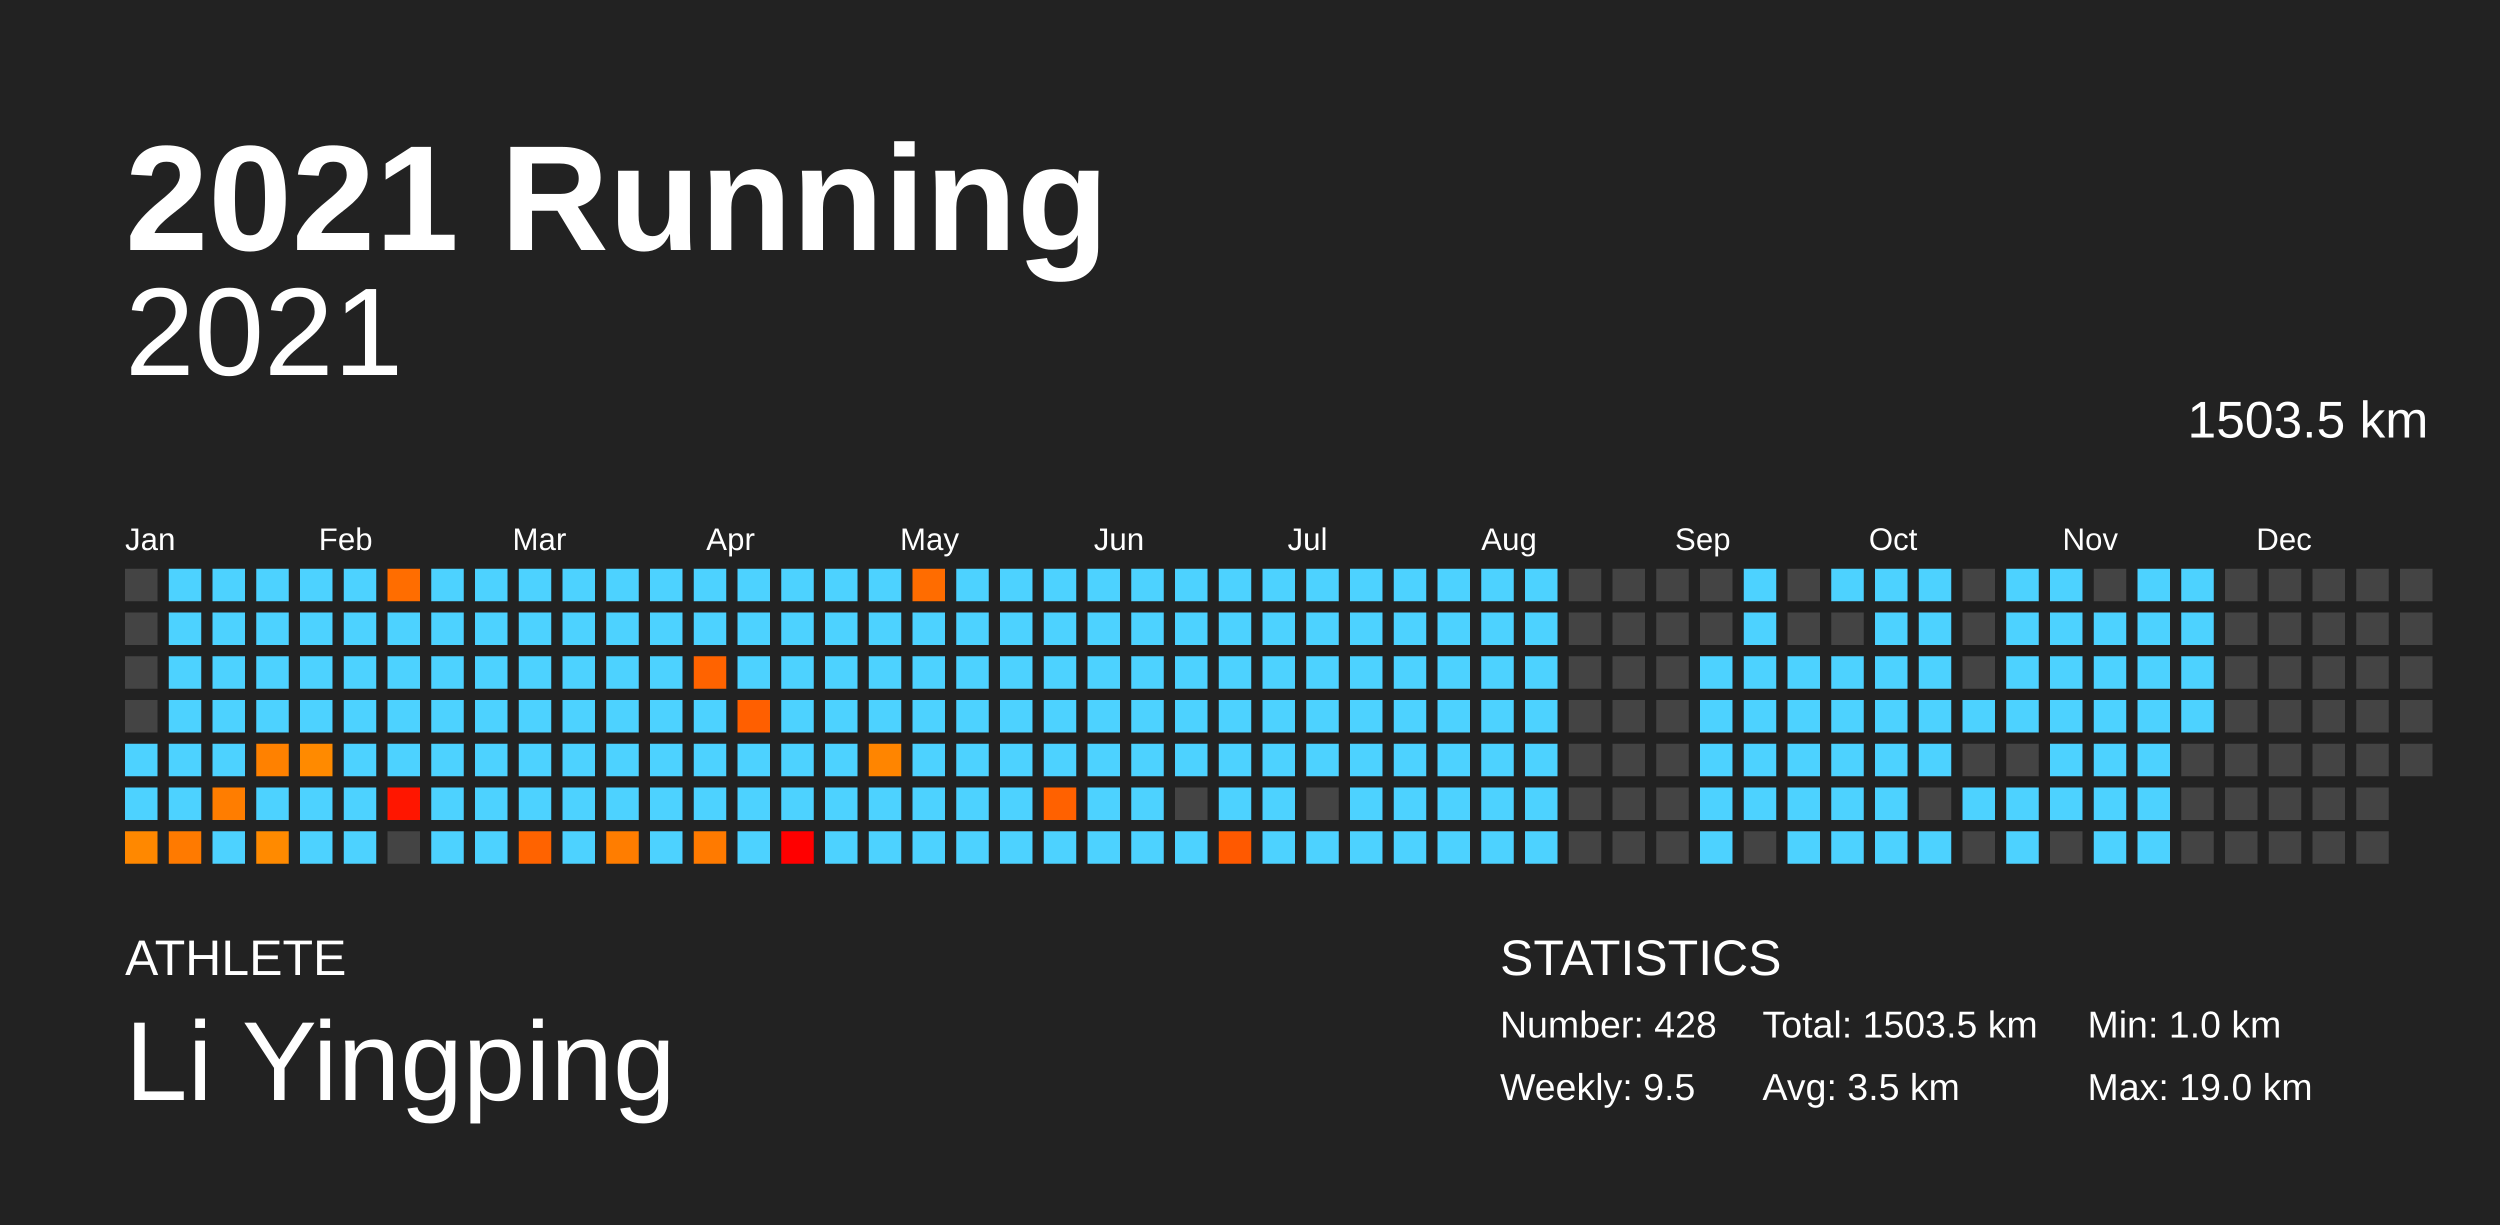
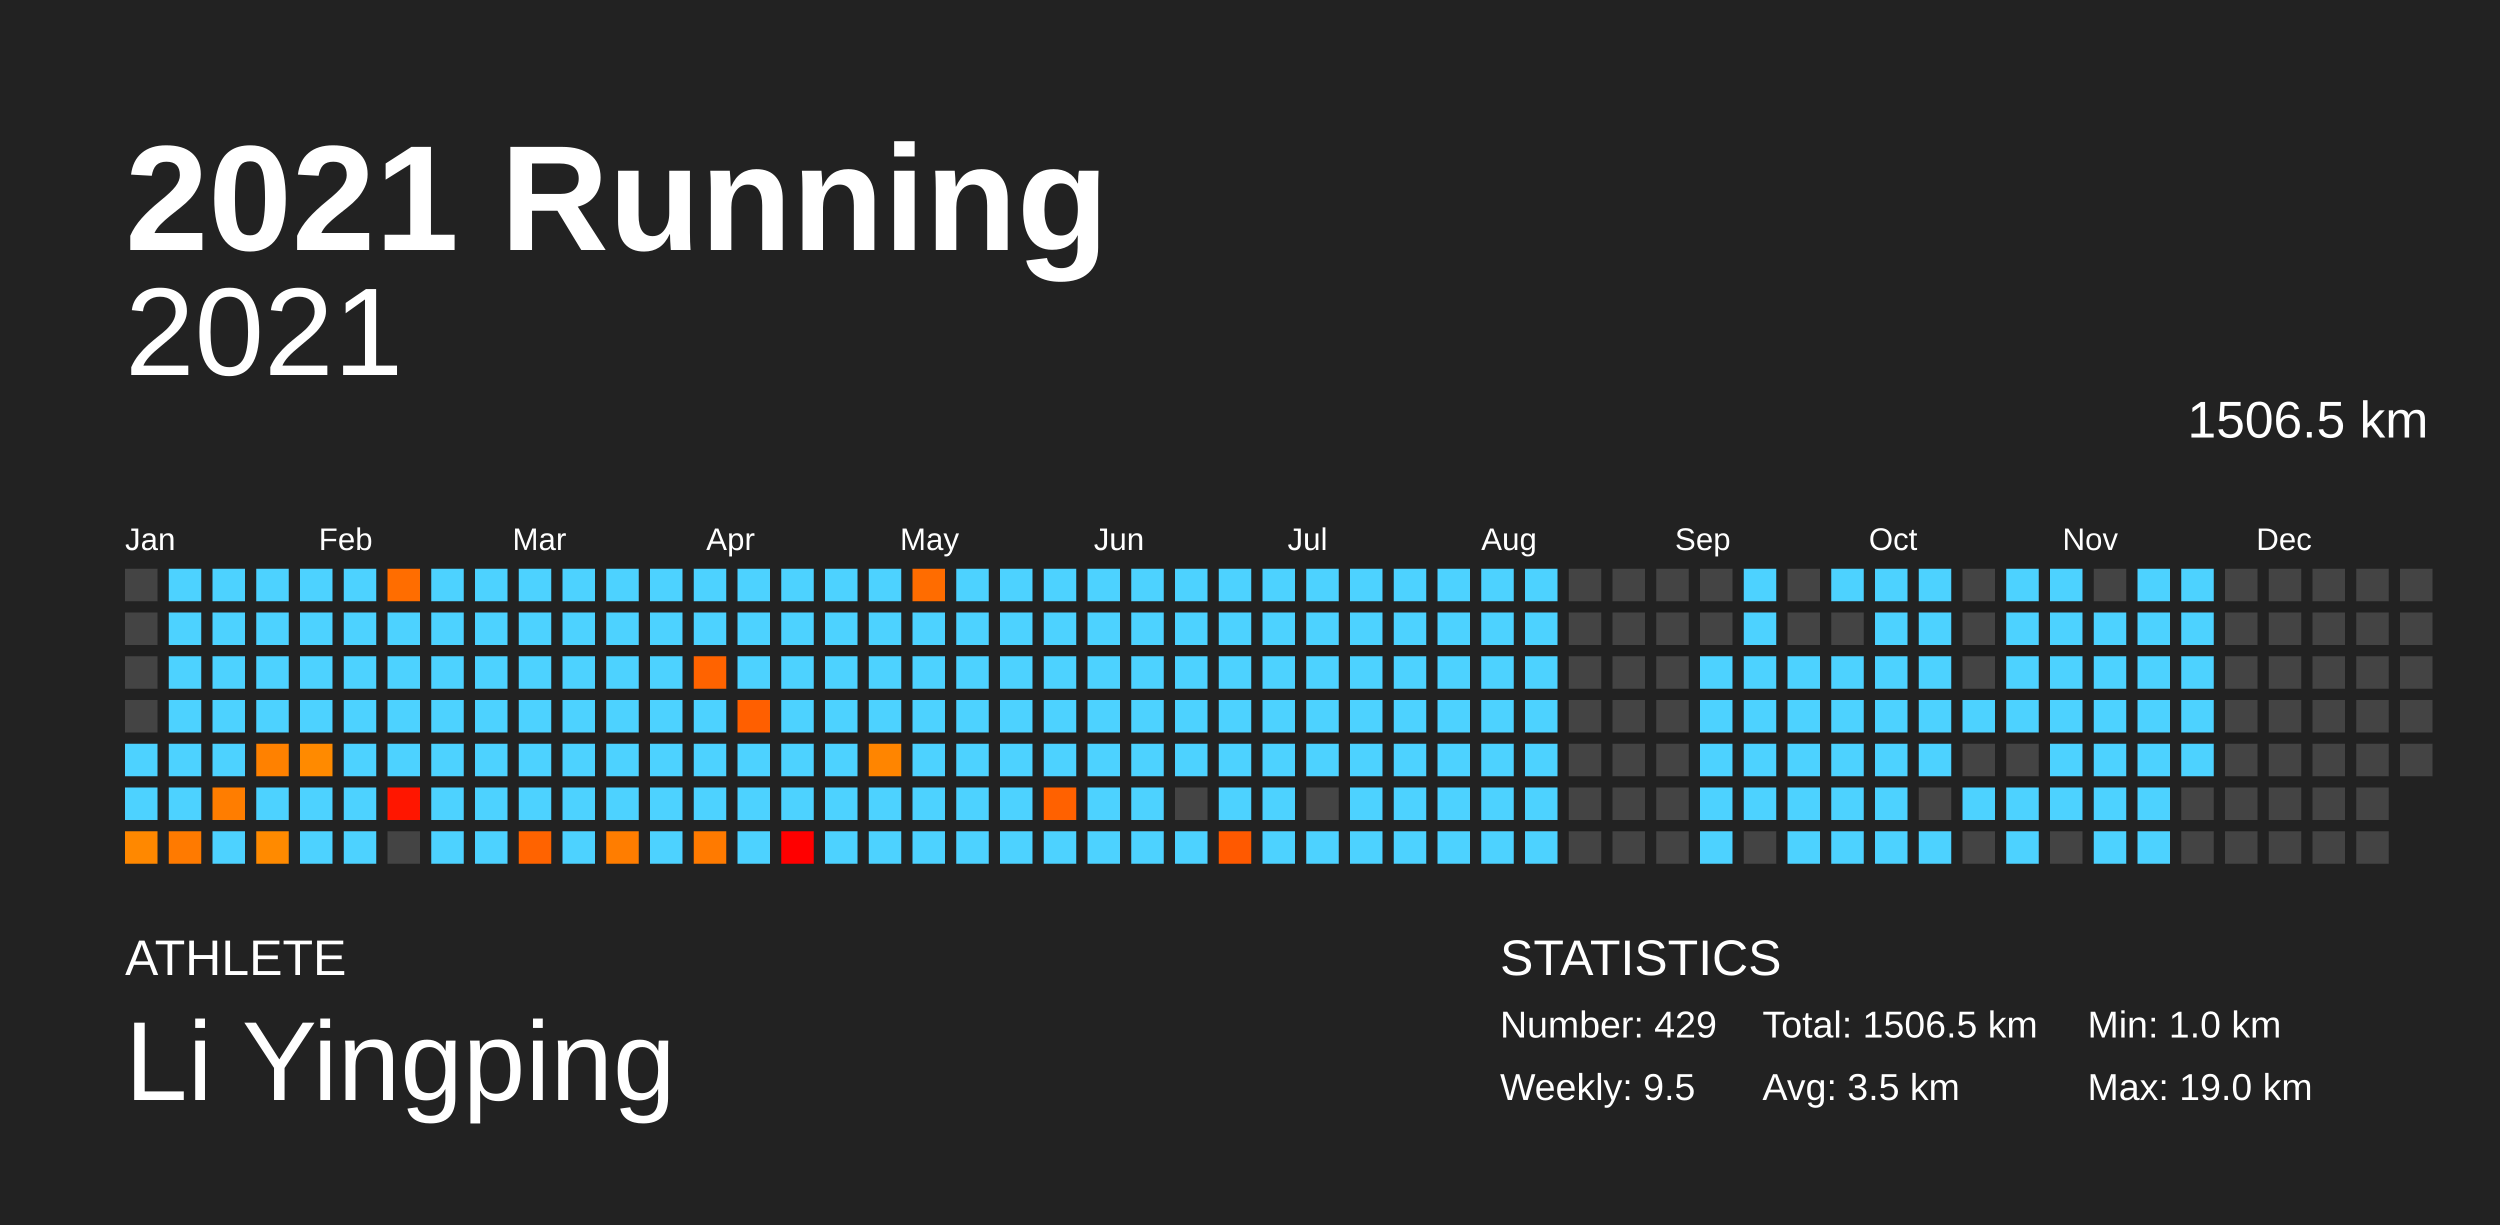
<svg xmlns="http://www.w3.org/2000/svg" baseProfile="full" height="98mm" version="1.1" viewBox="0,0,200,98" width="200mm">
  <defs />
  <rect fill="#222222" height="98" width="200" x="0" y="0" />
  <text fill="#FFFFFF" style="font-size:12px; font-family:Arial; font-weight:bold;" x="10" y="20">2021 Running</text>
  <text fill="#FFFFFF" style="font-size:4px; font-family:Arial" x="10" y="78">ATHLETE</text>
  <text fill="#FFFFFF" style="font-size:9px; font-family:Arial" x="10" y="88">Li Yingping</text>
  <text fill="#FFFFFF" style="font-size:4px; font-family:Arial" x="120" y="78">STATISTICS</text>
-   <text fill="#FFFFFF" style="font-size:3px; font-family:Arial" x="120" y="83">Number: 428</text>
+   <text fill="#FFFFFF" style="font-size:3px; font-family:Arial" x="120" y="83">Number: 429</text>
  <text fill="#FFFFFF" style="font-size:3px; font-family:Arial" x="120" y="88">Weekly: 9.5</text>
-   <text fill="#FFFFFF" style="font-size:3px; font-family:Arial" x="141" y="83">Total: 1503.5 km</text>
+   <text fill="#FFFFFF" style="font-size:3px; font-family:Arial" x="141" y="83">Total: 1506.5 km</text>
  <text fill="#FFFFFF" style="font-size:3px; font-family:Arial" x="141" y="88">Avg: 3.5 km</text>
  <text fill="#FFFFFF" style="font-size:3px; font-family:Arial" x="167" y="83">Min: 1.0 km</text>
  <text fill="#FFFFFF" style="font-size:3px; font-family:Arial" x="167" y="88">Max: 19.0 km</text>
  <text alignment-baseline="hanging" fill="#FFFFFF" style="font-size:10.0px; font-family:Arial;" x="10" y="30">2021</text>
-   <text alignment-baseline="hanging" fill="#FFFFFF" style="font-size:4.125px; font-family:Arial;" x="175" y="35">1503.5 km</text>
+   <text alignment-baseline="hanging" fill="#FFFFFF" style="font-size:4.125px; font-family:Arial;" x="175" y="35">1506.5 km</text>
  <text fill="#FFFFFF" style="font-size:2.5px; font-family:Arial" x="10.0" y="44">Jan</text>
  <text fill="#FFFFFF" style="font-size:2.5px; font-family:Arial" x="25.5" y="44">Feb</text>
  <text fill="#FFFFFF" style="font-size:2.5px; font-family:Arial" x="41.0" y="44">Mar</text>
  <text fill="#FFFFFF" style="font-size:2.5px; font-family:Arial" x="56.5" y="44">Apr</text>
  <text fill="#FFFFFF" style="font-size:2.5px; font-family:Arial" x="72.0" y="44">May</text>
  <text fill="#FFFFFF" style="font-size:2.5px; font-family:Arial" x="87.5" y="44">Jun</text>
  <text fill="#FFFFFF" style="font-size:2.5px; font-family:Arial" x="103.0" y="44">Jul</text>
  <text fill="#FFFFFF" style="font-size:2.5px; font-family:Arial" x="118.5" y="44">Aug</text>
  <text fill="#FFFFFF" style="font-size:2.5px; font-family:Arial" x="134.0" y="44">Sep</text>
  <text fill="#FFFFFF" style="font-size:2.5px; font-family:Arial" x="149.5" y="44">Oct</text>
  <text fill="#FFFFFF" style="font-size:2.5px; font-family:Arial" x="165.0" y="44">Nov</text>
  <text fill="#FFFFFF" style="font-size:2.5px; font-family:Arial" x="180.5" y="44">Dec</text>
  <rect fill="#444444" height="2.6" width="2.6" x="10.0" y="45.5" />
  <rect fill="#444444" height="2.6" width="2.6" x="10.0" y="49.0" />
  <rect fill="#444444" height="2.6" width="2.6" x="10.0" y="52.5" />
  <rect fill="#444444" height="2.6" width="2.6" x="10.0" y="56.0" />
  <rect fill="#4dd2ff" height="2.6" width="2.6" x="10.0" y="59.5" />
  <rect fill="#4dd2ff" height="2.6" width="2.6" x="10.0" y="63.0" />
  <rect fill="#ff8800" height="2.6" width="2.6" x="10.0" y="66.5" />
  <rect fill="#4dd2ff" height="2.6" width="2.6" x="13.5" y="45.5" />
  <rect fill="#4dd2ff" height="2.6" width="2.6" x="13.5" y="49.0" />
  <rect fill="#4dd2ff" height="2.6" width="2.6" x="13.5" y="52.5" />
  <rect fill="#4dd2ff" height="2.6" width="2.6" x="13.5" y="56.0" />
  <rect fill="#4dd2ff" height="2.6" width="2.6" x="13.5" y="59.5" />
  <rect fill="#4dd2ff" height="2.6" width="2.6" x="13.5" y="63.0" />
  <rect fill="#ff7a00" height="2.6" width="2.6" x="13.5" y="66.5" />
  <rect fill="#4dd2ff" height="2.6" width="2.6" x="17.0" y="45.5" />
  <rect fill="#4dd2ff" height="2.6" width="2.6" x="17.0" y="49.0" />
  <rect fill="#4dd2ff" height="2.6" width="2.6" x="17.0" y="52.5" />
  <rect fill="#4dd2ff" height="2.6" width="2.6" x="17.0" y="56.0" />
  <rect fill="#4dd2ff" height="2.6" width="2.6" x="17.0" y="59.5" />
  <rect fill="#ff7d00" height="2.6" width="2.6" x="17.0" y="63.0" />
  <rect fill="#4dd2ff" height="2.6" width="2.6" x="17.0" y="66.5" />
  <rect fill="#4dd2ff" height="2.6" width="2.6" x="20.5" y="45.5" />
  <rect fill="#4dd2ff" height="2.6" width="2.6" x="20.5" y="49.0" />
  <rect fill="#4dd2ff" height="2.6" width="2.6" x="20.5" y="52.5" />
  <rect fill="#4dd2ff" height="2.6" width="2.6" x="20.5" y="56.0" />
  <rect fill="#ff8100" height="2.6" width="2.6" x="20.5" y="59.5" />
  <rect fill="#4dd2ff" height="2.6" width="2.6" x="20.5" y="63.0" />
  <rect fill="#ff8a00" height="2.6" width="2.6" x="20.5" y="66.5" />
  <rect fill="#4dd2ff" height="2.6" width="2.6" x="24.0" y="45.5" />
  <rect fill="#4dd2ff" height="2.6" width="2.6" x="24.0" y="49.0" />
  <rect fill="#4dd2ff" height="2.6" width="2.6" x="24.0" y="52.5" />
  <rect fill="#4dd2ff" height="2.6" width="2.6" x="24.0" y="56.0" />
  <rect fill="#ff8a00" height="2.6" width="2.6" x="24.0" y="59.5" />
  <rect fill="#4dd2ff" height="2.6" width="2.6" x="24.0" y="63.0" />
  <rect fill="#4dd2ff" height="2.6" width="2.6" x="24.0" y="66.5" />
  <rect fill="#4dd2ff" height="2.6" width="2.6" x="27.5" y="45.5" />
  <rect fill="#4dd2ff" height="2.6" width="2.6" x="27.5" y="49.0" />
  <rect fill="#4dd2ff" height="2.6" width="2.6" x="27.5" y="52.5" />
  <rect fill="#4dd2ff" height="2.6" width="2.6" x="27.5" y="56.0" />
  <rect fill="#4dd2ff" height="2.6" width="2.6" x="27.5" y="59.5" />
  <rect fill="#4dd2ff" height="2.6" width="2.6" x="27.5" y="63.0" />
  <rect fill="#4dd2ff" height="2.6" width="2.6" x="27.5" y="66.5" />
  <rect fill="#ff6d00" height="2.6" width="2.6" x="31.0" y="45.5" />
  <rect fill="#4dd2ff" height="2.6" width="2.6" x="31.0" y="49.0" />
  <rect fill="#4dd2ff" height="2.6" width="2.6" x="31.0" y="52.5" />
  <rect fill="#4dd2ff" height="2.6" width="2.6" x="31.0" y="56.0" />
  <rect fill="#4dd2ff" height="2.6" width="2.6" x="31.0" y="59.5" />
  <rect fill="#ff1600" height="2.6" width="2.6" x="31.0" y="63.0" />
  <rect fill="#444444" height="2.6" width="2.6" x="31.0" y="66.5" />
  <rect fill="#4dd2ff" height="2.6" width="2.6" x="34.5" y="45.5" />
  <rect fill="#4dd2ff" height="2.6" width="2.6" x="34.5" y="49.0" />
  <rect fill="#4dd2ff" height="2.6" width="2.6" x="34.5" y="52.5" />
  <rect fill="#4dd2ff" height="2.6" width="2.6" x="34.5" y="56.0" />
  <rect fill="#4dd2ff" height="2.6" width="2.6" x="34.5" y="59.5" />
  <rect fill="#4dd2ff" height="2.6" width="2.6" x="34.5" y="63.0" />
  <rect fill="#4dd2ff" height="2.6" width="2.6" x="34.5" y="66.5" />
  <rect fill="#4dd2ff" height="2.6" width="2.6" x="38.0" y="45.5" />
  <rect fill="#4dd2ff" height="2.6" width="2.6" x="38.0" y="49.0" />
  <rect fill="#4dd2ff" height="2.6" width="2.6" x="38.0" y="52.5" />
  <rect fill="#4dd2ff" height="2.6" width="2.6" x="38.0" y="56.0" />
  <rect fill="#4dd2ff" height="2.6" width="2.6" x="38.0" y="59.5" />
  <rect fill="#4dd2ff" height="2.6" width="2.6" x="38.0" y="63.0" />
  <rect fill="#4dd2ff" height="2.6" width="2.6" x="38.0" y="66.5" />
  <rect fill="#4dd2ff" height="2.6" width="2.6" x="41.5" y="45.5" />
  <rect fill="#4dd2ff" height="2.6" width="2.6" x="41.5" y="49.0" />
  <rect fill="#4dd2ff" height="2.6" width="2.6" x="41.5" y="52.5" />
  <rect fill="#4dd2ff" height="2.6" width="2.6" x="41.5" y="56.0" />
  <rect fill="#4dd2ff" height="2.6" width="2.6" x="41.5" y="59.5" />
  <rect fill="#4dd2ff" height="2.6" width="2.6" x="41.5" y="63.0" />
  <rect fill="#ff6300" height="2.6" width="2.6" x="41.5" y="66.5" />
  <rect fill="#4dd2ff" height="2.6" width="2.6" x="45.0" y="45.5" />
  <rect fill="#4dd2ff" height="2.6" width="2.6" x="45.0" y="49.0" />
  <rect fill="#4dd2ff" height="2.6" width="2.6" x="45.0" y="52.5" />
  <rect fill="#4dd2ff" height="2.6" width="2.6" x="45.0" y="56.0" />
  <rect fill="#4dd2ff" height="2.6" width="2.6" x="45.0" y="59.5" />
  <rect fill="#4dd2ff" height="2.6" width="2.6" x="45.0" y="63.0" />
  <rect fill="#4dd2ff" height="2.6" width="2.6" x="45.0" y="66.5" />
  <rect fill="#4dd2ff" height="2.6" width="2.6" x="48.5" y="45.5" />
  <rect fill="#4dd2ff" height="2.6" width="2.6" x="48.5" y="49.0" />
  <rect fill="#4dd2ff" height="2.6" width="2.6" x="48.5" y="52.5" />
  <rect fill="#4dd2ff" height="2.6" width="2.6" x="48.5" y="56.0" />
  <rect fill="#4dd2ff" height="2.6" width="2.6" x="48.5" y="59.5" />
  <rect fill="#4dd2ff" height="2.6" width="2.6" x="48.5" y="63.0" />
  <rect fill="#ff7d00" height="2.6" width="2.6" x="48.5" y="66.5" />
  <rect fill="#4dd2ff" height="2.6" width="2.6" x="52.0" y="45.5" />
  <rect fill="#4dd2ff" height="2.6" width="2.6" x="52.0" y="49.0" />
  <rect fill="#4dd2ff" height="2.6" width="2.6" x="52.0" y="52.5" />
  <rect fill="#4dd2ff" height="2.6" width="2.6" x="52.0" y="56.0" />
  <rect fill="#4dd2ff" height="2.6" width="2.6" x="52.0" y="59.5" />
  <rect fill="#4dd2ff" height="2.6" width="2.6" x="52.0" y="63.0" />
  <rect fill="#4dd2ff" height="2.6" width="2.6" x="52.0" y="66.5" />
  <rect fill="#4dd2ff" height="2.6" width="2.6" x="55.5" y="45.5" />
  <rect fill="#4dd2ff" height="2.6" width="2.6" x="55.5" y="49.0" />
  <rect fill="#ff6300" height="2.6" width="2.6" x="55.5" y="52.5" />
  <rect fill="#4dd2ff" height="2.6" width="2.6" x="55.5" y="56.0" />
  <rect fill="#4dd2ff" height="2.6" width="2.6" x="55.5" y="59.5" />
  <rect fill="#4dd2ff" height="2.6" width="2.6" x="55.5" y="63.0" />
  <rect fill="#ff7a00" height="2.6" width="2.6" x="55.5" y="66.5" />
  <rect fill="#4dd2ff" height="2.6" width="2.6" x="59.0" y="45.5" />
  <rect fill="#4dd2ff" height="2.6" width="2.6" x="59.0" y="49.0" />
  <rect fill="#4dd2ff" height="2.6" width="2.6" x="59.0" y="52.5" />
  <rect fill="#ff5f00" height="2.6" width="2.6" x="59.0" y="56.0" />
  <rect fill="#4dd2ff" height="2.6" width="2.6" x="59.0" y="59.5" />
  <rect fill="#4dd2ff" height="2.6" width="2.6" x="59.0" y="63.0" />
  <rect fill="#4dd2ff" height="2.6" width="2.6" x="59.0" y="66.5" />
  <rect fill="#4dd2ff" height="2.6" width="2.6" x="62.5" y="45.5" />
  <rect fill="#4dd2ff" height="2.6" width="2.6" x="62.5" y="49.0" />
  <rect fill="#4dd2ff" height="2.6" width="2.6" x="62.5" y="52.5" />
  <rect fill="#4dd2ff" height="2.6" width="2.6" x="62.5" y="56.0" />
  <rect fill="#4dd2ff" height="2.6" width="2.6" x="62.5" y="59.5" />
  <rect fill="#4dd2ff" height="2.6" width="2.6" x="62.5" y="63.0" />
  <rect fill="red" height="2.6" width="2.6" x="62.5" y="66.5" />
  <rect fill="#4dd2ff" height="2.6" width="2.6" x="66.0" y="45.5" />
  <rect fill="#4dd2ff" height="2.6" width="2.6" x="66.0" y="49.0" />
  <rect fill="#4dd2ff" height="2.6" width="2.6" x="66.0" y="52.5" />
  <rect fill="#4dd2ff" height="2.6" width="2.6" x="66.0" y="56.0" />
  <rect fill="#4dd2ff" height="2.6" width="2.6" x="66.0" y="59.5" />
  <rect fill="#4dd2ff" height="2.6" width="2.6" x="66.0" y="63.0" />
  <rect fill="#4dd2ff" height="2.6" width="2.6" x="66.0" y="66.5" />
  <rect fill="#4dd2ff" height="2.6" width="2.6" x="69.5" y="45.5" />
  <rect fill="#4dd2ff" height="2.6" width="2.6" x="69.5" y="49.0" />
  <rect fill="#4dd2ff" height="2.6" width="2.6" x="69.5" y="52.5" />
  <rect fill="#4dd2ff" height="2.6" width="2.6" x="69.5" y="56.0" />
  <rect fill="#ff8500" height="2.6" width="2.6" x="69.5" y="59.5" />
  <rect fill="#4dd2ff" height="2.6" width="2.6" x="69.5" y="63.0" />
  <rect fill="#4dd2ff" height="2.6" width="2.6" x="69.5" y="66.5" />
  <rect fill="#ff6c00" height="2.6" width="2.6" x="73.0" y="45.5" />
  <rect fill="#4dd2ff" height="2.6" width="2.6" x="73.0" y="49.0" />
  <rect fill="#4dd2ff" height="2.6" width="2.6" x="73.0" y="52.5" />
  <rect fill="#4dd2ff" height="2.6" width="2.6" x="73.0" y="56.0" />
  <rect fill="#4dd2ff" height="2.6" width="2.6" x="73.0" y="59.5" />
  <rect fill="#4dd2ff" height="2.6" width="2.6" x="73.0" y="63.0" />
  <rect fill="#4dd2ff" height="2.6" width="2.6" x="73.0" y="66.5" />
  <rect fill="#4dd2ff" height="2.6" width="2.6" x="76.5" y="45.5" />
  <rect fill="#4dd2ff" height="2.6" width="2.6" x="76.5" y="49.0" />
  <rect fill="#4dd2ff" height="2.6" width="2.6" x="76.5" y="52.5" />
  <rect fill="#4dd2ff" height="2.6" width="2.6" x="76.5" y="56.0" />
  <rect fill="#4dd2ff" height="2.6" width="2.6" x="76.5" y="59.5" />
  <rect fill="#4dd2ff" height="2.6" width="2.6" x="76.5" y="63.0" />
  <rect fill="#4dd2ff" height="2.6" width="2.6" x="76.5" y="66.5" />
  <rect fill="#4dd2ff" height="2.6" width="2.6" x="80.0" y="45.5" />
  <rect fill="#4dd2ff" height="2.6" width="2.6" x="80.0" y="49.0" />
  <rect fill="#4dd2ff" height="2.6" width="2.6" x="80.0" y="52.5" />
  <rect fill="#4dd2ff" height="2.6" width="2.6" x="80.0" y="56.0" />
  <rect fill="#4dd2ff" height="2.6" width="2.6" x="80.0" y="59.5" />
  <rect fill="#4dd2ff" height="2.6" width="2.6" x="80.0" y="63.0" />
  <rect fill="#4dd2ff" height="2.6" width="2.6" x="80.0" y="66.5" />
  <rect fill="#4dd2ff" height="2.6" width="2.6" x="83.5" y="45.5" />
  <rect fill="#4dd2ff" height="2.6" width="2.6" x="83.5" y="49.0" />
  <rect fill="#4dd2ff" height="2.6" width="2.6" x="83.5" y="52.5" />
  <rect fill="#4dd2ff" height="2.6" width="2.6" x="83.5" y="56.0" />
  <rect fill="#4dd2ff" height="2.6" width="2.6" x="83.5" y="59.5" />
  <rect fill="#ff6100" height="2.6" width="2.6" x="83.5" y="63.0" />
  <rect fill="#4dd2ff" height="2.6" width="2.6" x="83.5" y="66.5" />
  <rect fill="#4dd2ff" height="2.6" width="2.6" x="87.0" y="45.5" />
  <rect fill="#4dd2ff" height="2.6" width="2.6" x="87.0" y="49.0" />
  <rect fill="#4dd2ff" height="2.6" width="2.6" x="87.0" y="52.5" />
  <rect fill="#4dd2ff" height="2.6" width="2.6" x="87.0" y="56.0" />
  <rect fill="#4dd2ff" height="2.6" width="2.6" x="87.0" y="59.5" />
  <rect fill="#4dd2ff" height="2.6" width="2.6" x="87.0" y="63.0" />
  <rect fill="#4dd2ff" height="2.6" width="2.6" x="87.0" y="66.5" />
  <rect fill="#4dd2ff" height="2.6" width="2.6" x="90.5" y="45.5" />
  <rect fill="#4dd2ff" height="2.6" width="2.6" x="90.5" y="49.0" />
  <rect fill="#4dd2ff" height="2.6" width="2.6" x="90.5" y="52.5" />
  <rect fill="#4dd2ff" height="2.6" width="2.6" x="90.5" y="56.0" />
  <rect fill="#4dd2ff" height="2.6" width="2.6" x="90.5" y="59.5" />
  <rect fill="#4dd2ff" height="2.6" width="2.6" x="90.5" y="63.0" />
  <rect fill="#4dd2ff" height="2.6" width="2.6" x="90.5" y="66.5" />
  <rect fill="#4dd2ff" height="2.6" width="2.6" x="94.0" y="45.5" />
  <rect fill="#4dd2ff" height="2.6" width="2.6" x="94.0" y="49.0" />
  <rect fill="#4dd2ff" height="2.6" width="2.6" x="94.0" y="52.5" />
  <rect fill="#4dd2ff" height="2.6" width="2.6" x="94.0" y="56.0" />
  <rect fill="#4dd2ff" height="2.6" width="2.6" x="94.0" y="59.5" />
  <rect fill="#444444" height="2.6" width="2.6" x="94.0" y="63.0" />
  <rect fill="#4dd2ff" height="2.6" width="2.6" x="94.0" y="66.5" />
  <rect fill="#4dd2ff" height="2.6" width="2.6" x="97.5" y="45.5" />
  <rect fill="#4dd2ff" height="2.6" width="2.6" x="97.5" y="49.0" />
  <rect fill="#4dd2ff" height="2.6" width="2.6" x="97.5" y="52.5" />
  <rect fill="#4dd2ff" height="2.6" width="2.6" x="97.5" y="56.0" />
  <rect fill="#4dd2ff" height="2.6" width="2.6" x="97.5" y="59.5" />
  <rect fill="#4dd2ff" height="2.6" width="2.6" x="97.5" y="63.0" />
  <rect fill="#ff5900" height="2.6" width="2.6" x="97.5" y="66.5" />
  <rect fill="#4dd2ff" height="2.6" width="2.6" x="101.0" y="45.5" />
  <rect fill="#4dd2ff" height="2.6" width="2.6" x="101.0" y="49.0" />
  <rect fill="#4dd2ff" height="2.6" width="2.6" x="101.0" y="52.5" />
  <rect fill="#4dd2ff" height="2.6" width="2.6" x="101.0" y="56.0" />
  <rect fill="#4dd2ff" height="2.6" width="2.6" x="101.0" y="59.5" />
  <rect fill="#4dd2ff" height="2.6" width="2.6" x="101.0" y="63.0" />
  <rect fill="#4dd2ff" height="2.6" width="2.6" x="101.0" y="66.5" />
  <rect fill="#4dd2ff" height="2.6" width="2.6" x="104.5" y="45.5" />
  <rect fill="#4dd2ff" height="2.6" width="2.6" x="104.5" y="49.0" />
  <rect fill="#4dd2ff" height="2.6" width="2.6" x="104.5" y="52.5" />
  <rect fill="#4dd2ff" height="2.6" width="2.6" x="104.5" y="56.0" />
  <rect fill="#4dd2ff" height="2.6" width="2.6" x="104.5" y="59.5" />
  <rect fill="#444444" height="2.6" width="2.6" x="104.5" y="63.0" />
  <rect fill="#4dd2ff" height="2.6" width="2.6" x="104.5" y="66.5" />
  <rect fill="#4dd2ff" height="2.6" width="2.6" x="108.0" y="45.5" />
  <rect fill="#4dd2ff" height="2.6" width="2.6" x="108.0" y="49.0" />
  <rect fill="#4dd2ff" height="2.6" width="2.6" x="108.0" y="52.5" />
  <rect fill="#4dd2ff" height="2.6" width="2.6" x="108.0" y="56.0" />
  <rect fill="#4dd2ff" height="2.6" width="2.6" x="108.0" y="59.5" />
  <rect fill="#4dd2ff" height="2.6" width="2.6" x="108.0" y="63.0" />
  <rect fill="#4dd2ff" height="2.6" width="2.6" x="108.0" y="66.5" />
  <rect fill="#4dd2ff" height="2.6" width="2.6" x="111.5" y="45.5" />
  <rect fill="#4dd2ff" height="2.6" width="2.6" x="111.5" y="49.0" />
  <rect fill="#4dd2ff" height="2.6" width="2.6" x="111.5" y="52.5" />
  <rect fill="#4dd2ff" height="2.6" width="2.6" x="111.5" y="56.0" />
  <rect fill="#4dd2ff" height="2.6" width="2.6" x="111.5" y="59.5" />
  <rect fill="#4dd2ff" height="2.6" width="2.6" x="111.5" y="63.0" />
  <rect fill="#4dd2ff" height="2.6" width="2.6" x="111.5" y="66.5" />
  <rect fill="#4dd2ff" height="2.6" width="2.6" x="115.0" y="45.5" />
  <rect fill="#4dd2ff" height="2.6" width="2.6" x="115.0" y="49.0" />
  <rect fill="#4dd2ff" height="2.6" width="2.6" x="115.0" y="52.5" />
  <rect fill="#4dd2ff" height="2.6" width="2.6" x="115.0" y="56.0" />
  <rect fill="#4dd2ff" height="2.6" width="2.6" x="115.0" y="59.5" />
  <rect fill="#4dd2ff" height="2.6" width="2.6" x="115.0" y="63.0" />
  <rect fill="#4dd2ff" height="2.6" width="2.6" x="115.0" y="66.5" />
  <rect fill="#4dd2ff" height="2.6" width="2.6" x="118.5" y="45.5" />
  <rect fill="#4dd2ff" height="2.6" width="2.6" x="118.5" y="49.0" />
  <rect fill="#4dd2ff" height="2.6" width="2.6" x="118.5" y="52.5" />
  <rect fill="#4dd2ff" height="2.6" width="2.6" x="118.5" y="56.0" />
  <rect fill="#4dd2ff" height="2.6" width="2.6" x="118.5" y="59.5" />
  <rect fill="#4dd2ff" height="2.6" width="2.6" x="118.5" y="63.0" />
  <rect fill="#4dd2ff" height="2.6" width="2.6" x="118.5" y="66.5" />
  <rect fill="#4dd2ff" height="2.6" width="2.6" x="122.0" y="45.5" />
  <rect fill="#4dd2ff" height="2.6" width="2.6" x="122.0" y="49.0" />
  <rect fill="#4dd2ff" height="2.6" width="2.6" x="122.0" y="52.5" />
  <rect fill="#4dd2ff" height="2.6" width="2.6" x="122.0" y="56.0" />
  <rect fill="#4dd2ff" height="2.6" width="2.6" x="122.0" y="59.5" />
  <rect fill="#4dd2ff" height="2.6" width="2.6" x="122.0" y="63.0" />
  <rect fill="#4dd2ff" height="2.6" width="2.6" x="122.0" y="66.5" />
  <rect fill="#444444" height="2.6" width="2.6" x="125.5" y="45.5" />
  <rect fill="#444444" height="2.6" width="2.6" x="125.5" y="49.0" />
  <rect fill="#444444" height="2.6" width="2.6" x="125.5" y="52.5" />
  <rect fill="#444444" height="2.6" width="2.6" x="125.5" y="56.0" />
  <rect fill="#444444" height="2.6" width="2.6" x="125.5" y="59.5" />
  <rect fill="#444444" height="2.6" width="2.6" x="125.5" y="63.0" />
  <rect fill="#444444" height="2.6" width="2.6" x="125.5" y="66.5" />
  <rect fill="#444444" height="2.6" width="2.6" x="129.0" y="45.5" />
  <rect fill="#444444" height="2.6" width="2.6" x="129.0" y="49.0" />
  <rect fill="#444444" height="2.6" width="2.6" x="129.0" y="52.5" />
  <rect fill="#444444" height="2.6" width="2.6" x="129.0" y="56.0" />
  <rect fill="#444444" height="2.6" width="2.6" x="129.0" y="59.5" />
  <rect fill="#444444" height="2.6" width="2.6" x="129.0" y="63.0" />
  <rect fill="#444444" height="2.6" width="2.6" x="129.0" y="66.5" />
  <rect fill="#444444" height="2.6" width="2.6" x="132.5" y="45.5" />
  <rect fill="#444444" height="2.6" width="2.6" x="132.5" y="49.0" />
  <rect fill="#444444" height="2.6" width="2.6" x="132.5" y="52.5" />
  <rect fill="#444444" height="2.6" width="2.6" x="132.5" y="56.0" />
  <rect fill="#444444" height="2.6" width="2.6" x="132.5" y="59.5" />
  <rect fill="#444444" height="2.6" width="2.6" x="132.5" y="63.0" />
  <rect fill="#444444" height="2.6" width="2.6" x="132.5" y="66.5" />
  <rect fill="#444444" height="2.6" width="2.6" x="136.0" y="45.5" />
  <rect fill="#444444" height="2.6" width="2.6" x="136.0" y="49.0" />
  <rect fill="#4dd2ff" height="2.6" width="2.6" x="136.0" y="52.5" />
  <rect fill="#4dd2ff" height="2.6" width="2.6" x="136.0" y="56.0" />
  <rect fill="#4dd2ff" height="2.6" width="2.6" x="136.0" y="59.5" />
  <rect fill="#4dd2ff" height="2.6" width="2.6" x="136.0" y="63.0" />
  <rect fill="#4dd2ff" height="2.6" width="2.6" x="136.0" y="66.5" />
  <rect fill="#4dd2ff" height="2.6" width="2.6" x="139.5" y="45.5" />
  <rect fill="#4dd2ff" height="2.6" width="2.6" x="139.5" y="49.0" />
  <rect fill="#4dd2ff" height="2.6" width="2.6" x="139.5" y="52.5" />
  <rect fill="#4dd2ff" height="2.6" width="2.6" x="139.5" y="56.0" />
  <rect fill="#4dd2ff" height="2.6" width="2.6" x="139.5" y="59.5" />
  <rect fill="#4dd2ff" height="2.6" width="2.6" x="139.5" y="63.0" />
  <rect fill="#444444" height="2.6" width="2.6" x="139.5" y="66.5" />
  <rect fill="#444444" height="2.6" width="2.6" x="143.0" y="45.5" />
  <rect fill="#444444" height="2.6" width="2.6" x="143.0" y="49.0" />
  <rect fill="#4dd2ff" height="2.6" width="2.6" x="143.0" y="52.5" />
  <rect fill="#4dd2ff" height="2.6" width="2.6" x="143.0" y="56.0" />
  <rect fill="#4dd2ff" height="2.6" width="2.6" x="143.0" y="59.5" />
  <rect fill="#4dd2ff" height="2.6" width="2.6" x="143.0" y="63.0" />
  <rect fill="#4dd2ff" height="2.6" width="2.6" x="143.0" y="66.5" />
  <rect fill="#4dd2ff" height="2.6" width="2.6" x="146.5" y="45.5" />
  <rect fill="#444444" height="2.6" width="2.6" x="146.5" y="49.0" />
  <rect fill="#4dd2ff" height="2.6" width="2.6" x="146.5" y="52.5" />
  <rect fill="#4dd2ff" height="2.6" width="2.6" x="146.5" y="56.0" />
  <rect fill="#4dd2ff" height="2.6" width="2.6" x="146.5" y="59.5" />
  <rect fill="#4dd2ff" height="2.6" width="2.6" x="146.5" y="63.0" />
  <rect fill="#4dd2ff" height="2.6" width="2.6" x="146.5" y="66.5" />
  <rect fill="#4dd2ff" height="2.6" width="2.6" x="150.0" y="45.5" />
  <rect fill="#4dd2ff" height="2.6" width="2.6" x="150.0" y="49.0" />
  <rect fill="#4dd2ff" height="2.6" width="2.6" x="150.0" y="52.5" />
  <rect fill="#4dd2ff" height="2.6" width="2.6" x="150.0" y="56.0" />
  <rect fill="#4dd2ff" height="2.6" width="2.6" x="150.0" y="59.5" />
  <rect fill="#4dd2ff" height="2.6" width="2.6" x="150.0" y="63.0" />
  <rect fill="#4dd2ff" height="2.6" width="2.6" x="150.0" y="66.5" />
  <rect fill="#4dd2ff" height="2.6" width="2.6" x="153.5" y="45.5" />
  <rect fill="#4dd2ff" height="2.6" width="2.6" x="153.5" y="49.0" />
  <rect fill="#4dd2ff" height="2.6" width="2.6" x="153.5" y="52.5" />
  <rect fill="#4dd2ff" height="2.6" width="2.6" x="153.5" y="56.0" />
  <rect fill="#4dd2ff" height="2.6" width="2.6" x="153.5" y="59.5" />
  <rect fill="#444444" height="2.6" width="2.6" x="153.5" y="63.0" />
  <rect fill="#4dd2ff" height="2.6" width="2.6" x="153.5" y="66.5" />
  <rect fill="#444444" height="2.6" width="2.6" x="157.0" y="45.5" />
  <rect fill="#444444" height="2.6" width="2.6" x="157.0" y="49.0" />
  <rect fill="#444444" height="2.6" width="2.6" x="157.0" y="52.5" />
  <rect fill="#4dd2ff" height="2.6" width="2.6" x="157.0" y="56.0" />
  <rect fill="#444444" height="2.6" width="2.6" x="157.0" y="59.5" />
  <rect fill="#4dd2ff" height="2.6" width="2.6" x="157.0" y="63.0" />
  <rect fill="#444444" height="2.6" width="2.6" x="157.0" y="66.5" />
  <rect fill="#4dd2ff" height="2.6" width="2.6" x="160.5" y="45.5" />
  <rect fill="#4dd2ff" height="2.6" width="2.6" x="160.5" y="49.0" />
  <rect fill="#4dd2ff" height="2.6" width="2.6" x="160.5" y="52.5" />
  <rect fill="#4dd2ff" height="2.6" width="2.6" x="160.5" y="56.0" />
  <rect fill="#444444" height="2.6" width="2.6" x="160.5" y="59.5" />
  <rect fill="#4dd2ff" height="2.6" width="2.6" x="160.5" y="63.0" />
  <rect fill="#4dd2ff" height="2.6" width="2.6" x="160.5" y="66.5" />
  <rect fill="#4dd2ff" height="2.6" width="2.6" x="164.0" y="45.5" />
  <rect fill="#4dd2ff" height="2.6" width="2.6" x="164.0" y="49.0" />
  <rect fill="#4dd2ff" height="2.6" width="2.6" x="164.0" y="52.5" />
  <rect fill="#4dd2ff" height="2.6" width="2.6" x="164.0" y="56.0" />
  <rect fill="#4dd2ff" height="2.6" width="2.6" x="164.0" y="59.5" />
  <rect fill="#4dd2ff" height="2.6" width="2.6" x="164.0" y="63.0" />
  <rect fill="#444444" height="2.6" width="2.6" x="164.0" y="66.5" />
  <rect fill="#444444" height="2.6" width="2.6" x="167.5" y="45.5" />
  <rect fill="#4dd2ff" height="2.6" width="2.6" x="167.5" y="49.0" />
  <rect fill="#4dd2ff" height="2.6" width="2.6" x="167.5" y="52.5" />
  <rect fill="#4dd2ff" height="2.6" width="2.6" x="167.5" y="56.0" />
  <rect fill="#4dd2ff" height="2.6" width="2.6" x="167.5" y="59.5" />
  <rect fill="#4dd2ff" height="2.6" width="2.6" x="167.5" y="63.0" />
  <rect fill="#4dd2ff" height="2.6" width="2.6" x="167.5" y="66.5" />
  <rect fill="#4dd2ff" height="2.6" width="2.6" x="171.0" y="45.5" />
  <rect fill="#4dd2ff" height="2.6" width="2.6" x="171.0" y="49.0" />
  <rect fill="#4dd2ff" height="2.6" width="2.6" x="171.0" y="52.5" />
  <rect fill="#4dd2ff" height="2.6" width="2.6" x="171.0" y="56.0" />
  <rect fill="#4dd2ff" height="2.6" width="2.6" x="171.0" y="59.5" />
  <rect fill="#4dd2ff" height="2.6" width="2.6" x="171.0" y="63.0" />
  <rect fill="#4dd2ff" height="2.6" width="2.6" x="171.0" y="66.5" />
  <rect fill="#4dd2ff" height="2.6" width="2.6" x="174.5" y="45.5" />
  <rect fill="#4dd2ff" height="2.6" width="2.6" x="174.5" y="49.0" />
  <rect fill="#4dd2ff" height="2.6" width="2.6" x="174.5" y="52.5" />
  <rect fill="#4dd2ff" height="2.6" width="2.6" x="174.5" y="56.0" />
-   <rect fill="#444444" height="2.6" width="2.6" x="174.5" y="59.5" />
+   <rect fill="#4dd2ff" height="2.6" width="2.6" x="174.5" y="59.5" />
  <rect fill="#444444" height="2.6" width="2.6" x="174.5" y="63.0" />
  <rect fill="#444444" height="2.6" width="2.6" x="174.5" y="66.5" />
  <rect fill="#444444" height="2.6" width="2.6" x="178.0" y="45.5" />
  <rect fill="#444444" height="2.6" width="2.6" x="178.0" y="49.0" />
  <rect fill="#444444" height="2.6" width="2.6" x="178.0" y="52.5" />
  <rect fill="#444444" height="2.6" width="2.6" x="178.0" y="56.0" />
  <rect fill="#444444" height="2.6" width="2.6" x="178.0" y="59.5" />
  <rect fill="#444444" height="2.6" width="2.6" x="178.0" y="63.0" />
  <rect fill="#444444" height="2.6" width="2.6" x="178.0" y="66.5" />
  <rect fill="#444444" height="2.6" width="2.6" x="181.5" y="45.5" />
  <rect fill="#444444" height="2.6" width="2.6" x="181.5" y="49.0" />
  <rect fill="#444444" height="2.6" width="2.6" x="181.5" y="52.5" />
  <rect fill="#444444" height="2.6" width="2.6" x="181.5" y="56.0" />
  <rect fill="#444444" height="2.6" width="2.6" x="181.5" y="59.5" />
  <rect fill="#444444" height="2.6" width="2.6" x="181.5" y="63.0" />
  <rect fill="#444444" height="2.6" width="2.6" x="181.5" y="66.5" />
  <rect fill="#444444" height="2.6" width="2.6" x="185.0" y="45.5" />
  <rect fill="#444444" height="2.6" width="2.6" x="185.0" y="49.0" />
  <rect fill="#444444" height="2.6" width="2.6" x="185.0" y="52.5" />
  <rect fill="#444444" height="2.6" width="2.6" x="185.0" y="56.0" />
  <rect fill="#444444" height="2.6" width="2.6" x="185.0" y="59.5" />
  <rect fill="#444444" height="2.6" width="2.6" x="185.0" y="63.0" />
  <rect fill="#444444" height="2.6" width="2.6" x="185.0" y="66.5" />
  <rect fill="#444444" height="2.6" width="2.6" x="188.5" y="45.5" />
  <rect fill="#444444" height="2.6" width="2.6" x="188.5" y="49.0" />
  <rect fill="#444444" height="2.6" width="2.6" x="188.5" y="52.5" />
  <rect fill="#444444" height="2.6" width="2.6" x="188.5" y="56.0" />
  <rect fill="#444444" height="2.6" width="2.6" x="188.5" y="59.5" />
  <rect fill="#444444" height="2.6" width="2.6" x="188.5" y="63.0" />
  <rect fill="#444444" height="2.6" width="2.6" x="188.5" y="66.5" />
  <rect fill="#444444" height="2.6" width="2.6" x="192.0" y="45.5" />
  <rect fill="#444444" height="2.6" width="2.6" x="192.0" y="49.0" />
  <rect fill="#444444" height="2.6" width="2.6" x="192.0" y="52.5" />
  <rect fill="#444444" height="2.6" width="2.6" x="192.0" y="56.0" />
  <rect fill="#444444" height="2.6" width="2.6" x="192.0" y="59.5" />
</svg>
